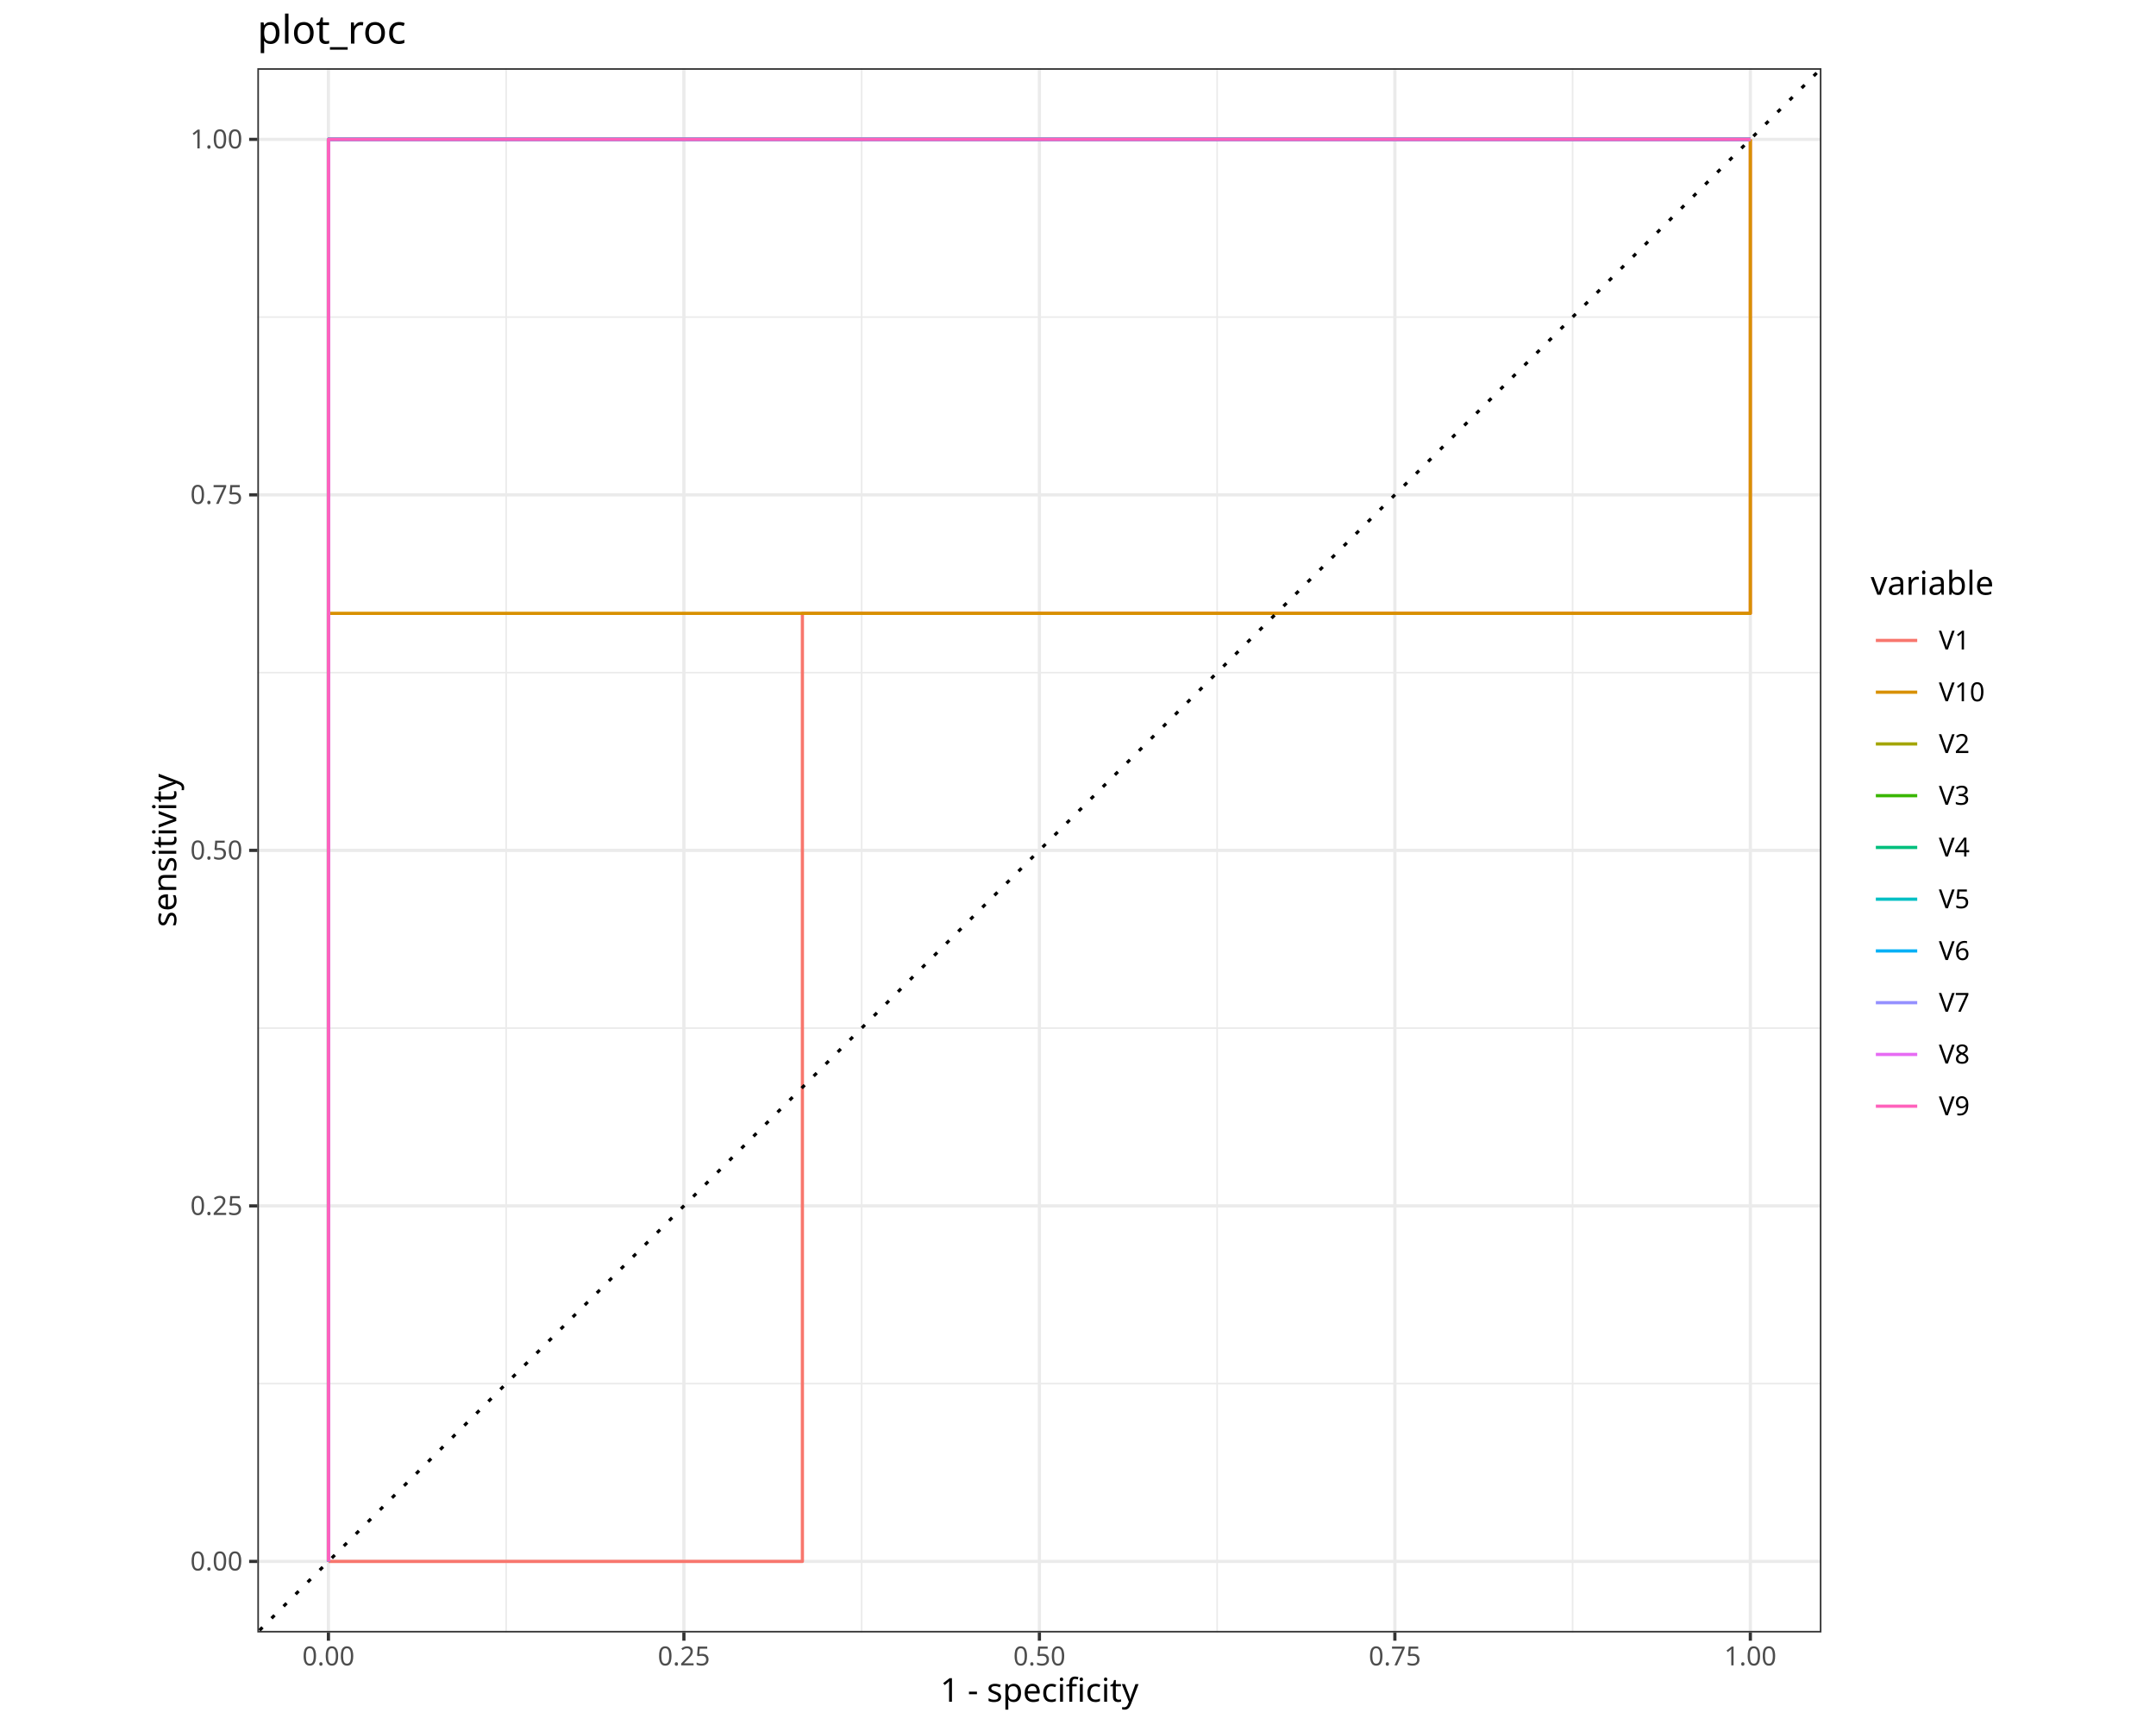
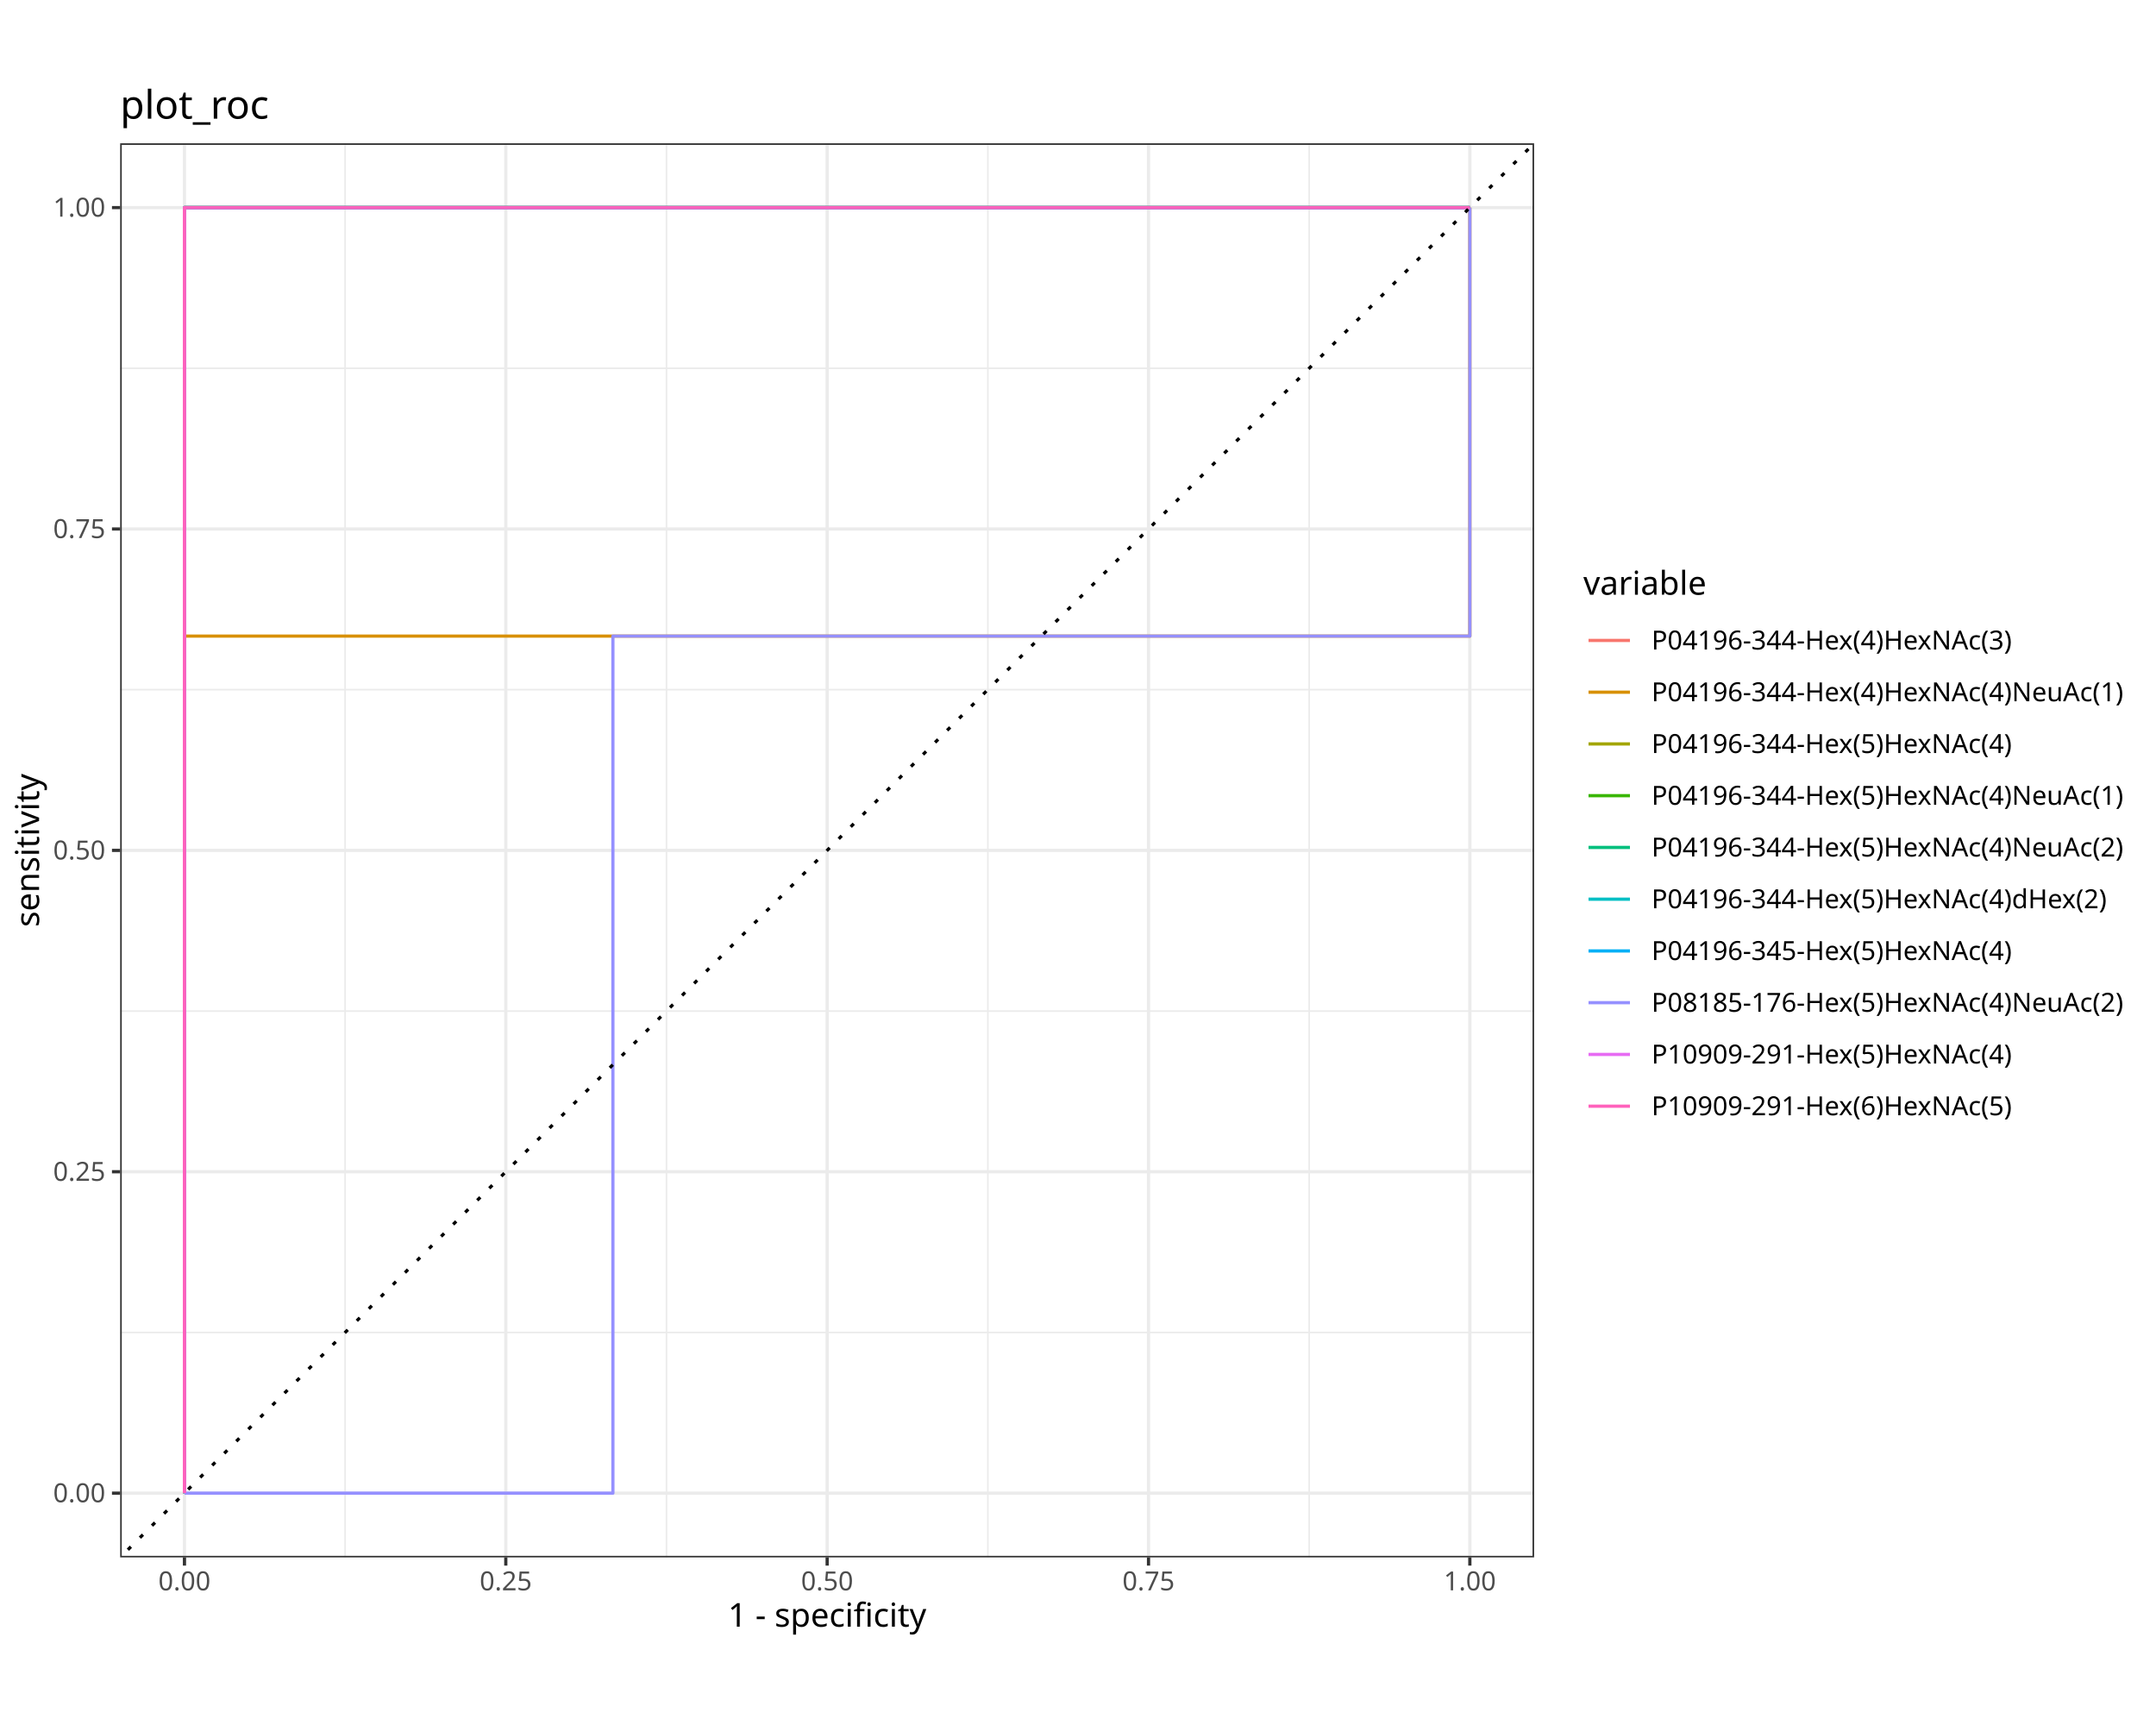
<svg xmlns="http://www.w3.org/2000/svg" class="svglite" data-engine-version="2.0" width="720.00pt" height="576.00pt" viewBox="0 0 720.00 576.00">
  <defs>
    <style type="text/css">
    .svglite line, .svglite polyline, .svglite polygon, .svglite path, .svglite rect, .svglite circle {
      fill: none;
      stroke: #000000;
      stroke-linecap: round;
      stroke-linejoin: round;
      stroke-miterlimit: 10.00;
    }
  </style>
  </defs>
  <rect width="100%" height="100%" style="stroke: none; fill: #FFFFFF;" />
  <defs>
    <clipPath id="cpMC4wMHw3MjAuMDB8MC4wMHw1NzYuMDA=">
      <rect x="0.00" y="0.00" width="720.00" height="576.00" />
    </clipPath>
  </defs>
  <g clip-path="url(#cpMC4wMHw3MjAuMDB8MC4wMHw1NzYuMDA=)">
</g>
  <defs>
-     <clipPath id="cpNDUuODF8Njc0LjE5fDAuMDB8NTc2LjAw">
-       <rect x="45.81" y="0.00" width="628.38" height="576.00" />
+     <clipPath id="cpMC4wMHw3MjAuMDB8MjUuMDd8NTUwLjkz">
+       <rect x="0.00" y="25.07" width="720.00" height="525.86" />
    </clipPath>
  </defs>
-   <g clip-path="url(#cpNDUuODF8Njc0LjE5fDAuMDB8NTc2LjAw)">
-     <rect x="45.81" y="0.00" width="628.38" height="576.00" style="stroke-width: 1.07; stroke: #FFFFFF; fill: #FFFFFF;" />
+   <g clip-path="url(#cpMC4wMHw3MjAuMDB8MjUuMDd8NTUwLjkz)">
+     <rect x="0.00" y="25.07" width="720.00" height="525.86" style="stroke-width: 1.07; stroke: #FFFFFF; fill: #FFFFFF;" />
  </g>
  <g clip-path="url(#cpMC4wMHw3MjAuMDB8MC4wMHw1NzYuMDA=)">
</g>
  <defs>
-     <clipPath id="cpODUuOTR8NjA4LjI3fDIyLjc4fDU0NS4xMQ==">
-       <rect x="85.94" y="22.78" width="522.33" height="522.33" />
+     <clipPath id="cpNDAuMTN8NTEyLjMzfDQ3Ljg1fDUyMC4wNA==">
+       <rect x="40.13" y="47.85" width="472.19" height="472.19" />
    </clipPath>
  </defs>
-   <g clip-path="url(#cpODUuOTR8NjA4LjI3fDIyLjc4fDU0NS4xMQ==)">
-     <rect x="85.94" y="22.78" width="522.33" height="522.33" style="stroke-width: 1.07; stroke: none; fill: #FFFFFF;" />
-     <polyline points="85.94,462.01 608.27,462.01 " style="stroke-width: 0.53; stroke: #EBEBEB; stroke-linecap: butt;" />
-     <polyline points="85.94,343.30 608.27,343.30 " style="stroke-width: 0.53; stroke: #EBEBEB; stroke-linecap: butt;" />
-     <polyline points="85.94,224.59 608.27,224.59 " style="stroke-width: 0.53; stroke: #EBEBEB; stroke-linecap: butt;" />
-     <polyline points="85.94,105.88 608.27,105.88 " style="stroke-width: 0.53; stroke: #EBEBEB; stroke-linecap: butt;" />
-     <polyline points="169.04,545.11 169.04,22.78 " style="stroke-width: 0.53; stroke: #EBEBEB; stroke-linecap: butt;" />
-     <polyline points="287.75,545.11 287.75,22.78 " style="stroke-width: 0.53; stroke: #EBEBEB; stroke-linecap: butt;" />
-     <polyline points="406.46,545.11 406.46,22.78 " style="stroke-width: 0.53; stroke: #EBEBEB; stroke-linecap: butt;" />
-     <polyline points="525.17,545.11 525.17,22.78 " style="stroke-width: 0.53; stroke: #EBEBEB; stroke-linecap: butt;" />
-     <polyline points="85.94,521.37 608.27,521.37 " style="stroke-width: 1.07; stroke: #EBEBEB; stroke-linecap: butt;" />
-     <polyline points="85.94,402.66 608.27,402.66 " style="stroke-width: 1.07; stroke: #EBEBEB; stroke-linecap: butt;" />
-     <polyline points="85.94,283.95 608.27,283.95 " style="stroke-width: 1.07; stroke: #EBEBEB; stroke-linecap: butt;" />
-     <polyline points="85.94,165.24 608.27,165.24 " style="stroke-width: 1.07; stroke: #EBEBEB; stroke-linecap: butt;" />
-     <polyline points="85.94,46.53 608.27,46.53 " style="stroke-width: 1.07; stroke: #EBEBEB; stroke-linecap: butt;" />
-     <polyline points="109.68,545.11 109.68,22.78 " style="stroke-width: 1.07; stroke: #EBEBEB; stroke-linecap: butt;" />
-     <polyline points="228.39,545.11 228.39,22.78 " style="stroke-width: 1.07; stroke: #EBEBEB; stroke-linecap: butt;" />
-     <polyline points="347.11,545.11 347.11,22.78 " style="stroke-width: 1.07; stroke: #EBEBEB; stroke-linecap: butt;" />
-     <polyline points="465.82,545.11 465.82,22.78 " style="stroke-width: 1.07; stroke: #EBEBEB; stroke-linecap: butt;" />
-     <polyline points="584.53,545.11 584.53,22.78 " style="stroke-width: 1.07; stroke: #EBEBEB; stroke-linecap: butt;" />
-     <polyline points="584.53,46.53 584.53,204.81 426.25,204.81 267.96,204.81 267.96,363.09 267.96,521.37 109.68,521.37 " style="stroke-width: 1.07; stroke: #F8766D; stroke-linecap: butt;" />
-     <polyline points="584.53,46.53 584.53,204.81 426.25,204.81 267.96,204.81 109.68,204.81 109.68,363.09 109.68,521.37 " style="stroke-width: 1.07; stroke: #D89000; stroke-linecap: butt;" />
-     <polyline points="584.53,46.53 426.25,46.53 267.96,46.53 109.68,46.53 109.68,204.81 109.68,363.09 109.68,521.37 " style="stroke-width: 1.07; stroke: #A3A500; stroke-linecap: butt;" />
-     <polyline points="584.53,46.53 426.25,46.53 267.96,46.53 109.68,46.53 109.68,204.81 109.68,363.09 109.68,521.37 " style="stroke-width: 1.07; stroke: #39B600; stroke-linecap: butt;" />
-     <polyline points="584.53,46.53 426.25,46.53 267.96,46.53 109.68,46.53 109.68,204.81 109.68,363.09 109.68,521.37 " style="stroke-width: 1.07; stroke: #00BF7D; stroke-linecap: butt;" />
-     <polyline points="584.53,46.53 426.25,46.53 267.96,46.53 109.68,46.53 109.68,204.81 109.68,363.09 109.68,521.37 " style="stroke-width: 1.07; stroke: #00BFC4; stroke-linecap: butt;" />
-     <polyline points="584.53,46.53 426.25,46.53 267.96,46.53 109.68,46.53 109.68,204.81 109.68,363.09 109.68,521.37 " style="stroke-width: 1.07; stroke: #00B0F6; stroke-linecap: butt;" />
-     <polyline points="584.53,46.53 426.25,46.53 267.96,46.53 109.68,46.53 109.68,204.81 109.68,363.09 109.68,521.37 " style="stroke-width: 1.07; stroke: #9590FF; stroke-linecap: butt;" />
-     <polyline points="584.53,46.53 426.25,46.53 267.96,46.53 109.68,46.53 109.68,204.81 109.68,363.09 109.68,521.37 " style="stroke-width: 1.07; stroke: #E76BF3; stroke-linecap: butt;" />
-     <polyline points="584.53,46.53 426.25,46.53 267.96,46.53 109.68,46.53 109.68,204.81 109.68,363.09 109.68,521.37 " style="stroke-width: 1.07; stroke: #FF62BC; stroke-linecap: butt;" />
-     <line x1="-436.39" y1="1067.44" x2="1130.60" y2="-499.55" style="stroke-width: 1.07; stroke-dasharray: 1.42,4.27; stroke-linecap: butt;" />
-     <rect x="85.94" y="22.78" width="522.33" height="522.33" style="stroke-width: 1.07; stroke: #333333;" />
+   <g clip-path="url(#cpNDAuMTN8NTEyLjMzfDQ3Ljg1fDUyMC4wNA==)">
+     <rect x="40.13" y="47.85" width="472.19" height="472.19" style="stroke-width: 1.07; stroke: none; fill: #FFFFFF;" />
+     <polyline points="40.13,444.92 512.33,444.92 " style="stroke-width: 0.53; stroke: #EBEBEB; stroke-linecap: butt;" />
+     <polyline points="40.13,337.61 512.33,337.61 " style="stroke-width: 0.53; stroke: #EBEBEB; stroke-linecap: butt;" />
+     <polyline points="40.13,230.29 512.33,230.29 " style="stroke-width: 0.53; stroke: #EBEBEB; stroke-linecap: butt;" />
+     <polyline points="40.13,122.97 512.33,122.97 " style="stroke-width: 0.53; stroke: #EBEBEB; stroke-linecap: butt;" />
+     <polyline points="115.25,520.04 115.25,47.85 " style="stroke-width: 0.53; stroke: #EBEBEB; stroke-linecap: butt;" />
+     <polyline points="222.57,520.04 222.57,47.85 " style="stroke-width: 0.53; stroke: #EBEBEB; stroke-linecap: butt;" />
+     <polyline points="329.89,520.04 329.89,47.85 " style="stroke-width: 0.53; stroke: #EBEBEB; stroke-linecap: butt;" />
+     <polyline points="437.20,520.04 437.20,47.85 " style="stroke-width: 0.53; stroke: #EBEBEB; stroke-linecap: butt;" />
+     <polyline points="40.13,498.58 512.33,498.58 " style="stroke-width: 1.07; stroke: #EBEBEB; stroke-linecap: butt;" />
+     <polyline points="40.13,391.26 512.33,391.26 " style="stroke-width: 1.07; stroke: #EBEBEB; stroke-linecap: butt;" />
+     <polyline points="40.13,283.95 512.33,283.95 " style="stroke-width: 1.07; stroke: #EBEBEB; stroke-linecap: butt;" />
+     <polyline points="40.13,176.63 512.33,176.63 " style="stroke-width: 1.07; stroke: #EBEBEB; stroke-linecap: butt;" />
+     <polyline points="40.13,69.32 512.33,69.32 " style="stroke-width: 1.07; stroke: #EBEBEB; stroke-linecap: butt;" />
+     <polyline points="61.60,520.04 61.60,47.85 " style="stroke-width: 1.07; stroke: #EBEBEB; stroke-linecap: butt;" />
+     <polyline points="168.91,520.04 168.91,47.85 " style="stroke-width: 1.07; stroke: #EBEBEB; stroke-linecap: butt;" />
+     <polyline points="276.23,520.04 276.23,47.85 " style="stroke-width: 1.07; stroke: #EBEBEB; stroke-linecap: butt;" />
+     <polyline points="383.55,520.04 383.55,47.85 " style="stroke-width: 1.07; stroke: #EBEBEB; stroke-linecap: butt;" />
+     <polyline points="490.86,520.04 490.86,47.85 " style="stroke-width: 1.07; stroke: #EBEBEB; stroke-linecap: butt;" />
+     <polyline points="490.86,69.32 347.77,69.32 204.68,69.32 61.60,69.32 61.60,212.40 61.60,355.49 61.60,498.58 " style="stroke-width: 1.07; stroke: #F8766D; stroke-linecap: butt;" />
+     <polyline points="490.86,69.32 490.86,212.40 347.77,212.40 204.68,212.40 61.60,212.40 61.60,355.49 61.60,498.58 " style="stroke-width: 1.07; stroke: #D89000; stroke-linecap: butt;" />
+     <polyline points="490.86,69.32 347.77,69.32 204.68,69.32 61.60,69.32 61.60,212.40 61.60,355.49 61.60,498.58 " style="stroke-width: 1.07; stroke: #A3A500; stroke-linecap: butt;" />
+     <polyline points="490.86,69.32 347.77,69.32 204.68,69.32 61.60,69.32 61.60,212.40 61.60,355.49 61.60,498.58 " style="stroke-width: 1.07; stroke: #39B600; stroke-linecap: butt;" />
+     <polyline points="490.86,69.32 347.77,69.32 204.68,69.32 61.60,69.32 61.60,212.40 61.60,355.49 61.60,498.58 " style="stroke-width: 1.07; stroke: #00BF7D; stroke-linecap: butt;" />
+     <polyline points="490.86,69.32 347.77,69.32 204.68,69.32 61.60,69.32 61.60,212.40 61.60,355.49 61.60,498.58 " style="stroke-width: 1.07; stroke: #00BFC4; stroke-linecap: butt;" />
+     <polyline points="490.86,69.32 347.77,69.32 204.68,69.32 61.60,69.32 61.60,212.40 61.60,355.49 61.60,498.58 " style="stroke-width: 1.07; stroke: #00B0F6; stroke-linecap: butt;" />
+     <polyline points="490.86,69.32 490.86,212.40 347.77,212.40 204.68,212.40 204.68,355.49 204.68,498.58 61.60,498.58 " style="stroke-width: 1.07; stroke: #9590FF; stroke-linecap: butt;" />
+     <polyline points="490.86,69.32 347.77,69.32 204.68,69.32 61.60,69.32 61.60,212.40 61.60,355.49 61.60,498.58 " style="stroke-width: 1.07; stroke: #E76BF3; stroke-linecap: butt;" />
+     <polyline points="490.86,69.32 347.77,69.32 204.68,69.32 61.60,69.32 61.60,212.40 61.60,355.49 61.60,498.58 " style="stroke-width: 1.07; stroke: #FF62BC; stroke-linecap: butt;" />
+     <line x1="-432.06" y1="992.24" x2="984.52" y2="-424.34" style="stroke-width: 1.07; stroke-dasharray: 1.42,4.27; stroke-linecap: butt;" />
+     <rect x="40.13" y="47.85" width="472.19" height="472.19" style="stroke-width: 1.07; stroke: #333333;" />
  </g>
  <g clip-path="url(#cpMC4wMHw3MjAuMDB8MC4wMHw1NzYuMDA=)">
-     <text x="81.01" y="524.40" text-anchor="end" style="font-size: 8.80px; fill: #4D4D4D; font-family: sans;" textLength="17.13px" lengthAdjust="spacingAndGlyphs">0.00</text>
-     <text x="81.01" y="405.69" text-anchor="end" style="font-size: 8.80px; fill: #4D4D4D; font-family: sans;" textLength="17.13px" lengthAdjust="spacingAndGlyphs">0.25</text>
-     <text x="81.01" y="286.98" text-anchor="end" style="font-size: 8.80px; fill: #4D4D4D; font-family: sans;" textLength="17.13px" lengthAdjust="spacingAndGlyphs">0.50</text>
-     <text x="81.01" y="168.26" text-anchor="end" style="font-size: 8.80px; fill: #4D4D4D; font-family: sans;" textLength="17.13px" lengthAdjust="spacingAndGlyphs">0.75</text>
-     <text x="81.01" y="49.55" text-anchor="end" style="font-size: 8.80px; fill: #4D4D4D; font-family: sans;" textLength="17.13px" lengthAdjust="spacingAndGlyphs">1.00</text>
-     <polyline points="83.20,521.37 85.94,521.37 " style="stroke-width: 1.07; stroke: #333333; stroke-linecap: butt;" />
-     <polyline points="83.20,402.66 85.94,402.66 " style="stroke-width: 1.07; stroke: #333333; stroke-linecap: butt;" />
-     <polyline points="83.20,283.95 85.94,283.95 " style="stroke-width: 1.07; stroke: #333333; stroke-linecap: butt;" />
-     <polyline points="83.20,165.24 85.94,165.24 " style="stroke-width: 1.07; stroke: #333333; stroke-linecap: butt;" />
-     <polyline points="83.20,46.53 85.94,46.53 " style="stroke-width: 1.07; stroke: #333333; stroke-linecap: butt;" />
-     <polyline points="109.68,547.85 109.68,545.11 " style="stroke-width: 1.07; stroke: #333333; stroke-linecap: butt;" />
-     <polyline points="228.39,547.85 228.39,545.11 " style="stroke-width: 1.07; stroke: #333333; stroke-linecap: butt;" />
-     <polyline points="347.11,547.85 347.11,545.11 " style="stroke-width: 1.07; stroke: #333333; stroke-linecap: butt;" />
-     <polyline points="465.82,547.85 465.82,545.11 " style="stroke-width: 1.07; stroke: #333333; stroke-linecap: butt;" />
-     <polyline points="584.53,547.85 584.53,545.11 " style="stroke-width: 1.07; stroke: #333333; stroke-linecap: butt;" />
-     <text x="109.68" y="556.10" text-anchor="middle" style="font-size: 8.80px; fill: #4D4D4D; font-family: sans;" textLength="17.13px" lengthAdjust="spacingAndGlyphs">0.00</text>
-     <text x="228.39" y="556.10" text-anchor="middle" style="font-size: 8.80px; fill: #4D4D4D; font-family: sans;" textLength="17.13px" lengthAdjust="spacingAndGlyphs">0.25</text>
-     <text x="347.11" y="556.10" text-anchor="middle" style="font-size: 8.80px; fill: #4D4D4D; font-family: sans;" textLength="17.13px" lengthAdjust="spacingAndGlyphs">0.50</text>
-     <text x="465.82" y="556.10" text-anchor="middle" style="font-size: 8.80px; fill: #4D4D4D; font-family: sans;" textLength="17.13px" lengthAdjust="spacingAndGlyphs">0.75</text>
-     <text x="584.53" y="556.10" text-anchor="middle" style="font-size: 8.80px; fill: #4D4D4D; font-family: sans;" textLength="17.13px" lengthAdjust="spacingAndGlyphs">1.00</text>
-     <text x="347.11" y="568.24" text-anchor="middle" style="font-size: 11.00px; font-family: sans;" textLength="63.58px" lengthAdjust="spacingAndGlyphs">1 - specificity</text>
-     <text transform="translate(58.86,283.95) rotate(-90)" text-anchor="middle" style="font-size: 11.00px; font-family: sans;" textLength="47.69px" lengthAdjust="spacingAndGlyphs">sensitivity</text>
-     <rect x="619.23" y="184.40" width="49.48" height="199.09" style="stroke-width: 1.07; stroke: none; fill: #FFFFFF;" />
-     <text x="624.71" y="198.59" style="font-size: 11.00px; font-family: sans;" textLength="38.52px" lengthAdjust="spacingAndGlyphs">variable</text>
-     <rect x="624.71" y="205.21" width="17.28" height="17.28" style="stroke-width: 1.07; stroke: none; fill: #FFFFFF;" />
-     <line x1="626.44" y1="213.85" x2="640.26" y2="213.85" style="stroke-width: 1.07; stroke: #F8766D; stroke-linecap: butt;" />
-     <rect x="624.71" y="222.49" width="17.28" height="17.28" style="stroke-width: 1.07; stroke: none; fill: #FFFFFF;" />
-     <line x1="626.44" y1="231.13" x2="640.26" y2="231.13" style="stroke-width: 1.07; stroke: #D89000; stroke-linecap: butt;" />
-     <rect x="624.71" y="239.77" width="17.28" height="17.28" style="stroke-width: 1.07; stroke: none; fill: #FFFFFF;" />
-     <line x1="626.44" y1="248.41" x2="640.26" y2="248.41" style="stroke-width: 1.07; stroke: #A3A500; stroke-linecap: butt;" />
-     <rect x="624.71" y="257.05" width="17.28" height="17.28" style="stroke-width: 1.07; stroke: none; fill: #FFFFFF;" />
-     <line x1="626.44" y1="265.69" x2="640.26" y2="265.69" style="stroke-width: 1.07; stroke: #39B600; stroke-linecap: butt;" />
-     <rect x="624.71" y="274.33" width="17.28" height="17.28" style="stroke-width: 1.07; stroke: none; fill: #FFFFFF;" />
-     <line x1="626.44" y1="282.97" x2="640.26" y2="282.97" style="stroke-width: 1.07; stroke: #00BF7D; stroke-linecap: butt;" />
-     <rect x="624.71" y="291.61" width="17.28" height="17.28" style="stroke-width: 1.07; stroke: none; fill: #FFFFFF;" />
-     <line x1="626.44" y1="300.25" x2="640.26" y2="300.25" style="stroke-width: 1.07; stroke: #00BFC4; stroke-linecap: butt;" />
-     <rect x="624.71" y="308.89" width="17.28" height="17.28" style="stroke-width: 1.07; stroke: none; fill: #FFFFFF;" />
-     <line x1="626.44" y1="317.53" x2="640.26" y2="317.53" style="stroke-width: 1.07; stroke: #00B0F6; stroke-linecap: butt;" />
-     <rect x="624.71" y="326.17" width="17.28" height="17.28" style="stroke-width: 1.07; stroke: none; fill: #FFFFFF;" />
-     <line x1="626.44" y1="334.81" x2="640.26" y2="334.81" style="stroke-width: 1.07; stroke: #9590FF; stroke-linecap: butt;" />
-     <rect x="624.71" y="343.45" width="17.28" height="17.28" style="stroke-width: 1.07; stroke: none; fill: #FFFFFF;" />
-     <line x1="626.44" y1="352.09" x2="640.26" y2="352.09" style="stroke-width: 1.07; stroke: #E76BF3; stroke-linecap: butt;" />
-     <rect x="624.71" y="360.73" width="17.28" height="17.28" style="stroke-width: 1.07; stroke: none; fill: #FFFFFF;" />
-     <line x1="626.44" y1="369.37" x2="640.26" y2="369.37" style="stroke-width: 1.07; stroke: #FF62BC; stroke-linecap: butt;" />
-     <text x="647.47" y="216.88" style="font-size: 8.80px; font-family: sans;" textLength="10.77px" lengthAdjust="spacingAndGlyphs">V1</text>
-     <text x="647.47" y="234.16" style="font-size: 8.80px; font-family: sans;" textLength="15.66px" lengthAdjust="spacingAndGlyphs">V10</text>
-     <text x="647.47" y="251.44" style="font-size: 8.80px; font-family: sans;" textLength="10.77px" lengthAdjust="spacingAndGlyphs">V2</text>
-     <text x="647.47" y="268.72" style="font-size: 8.80px; font-family: sans;" textLength="10.77px" lengthAdjust="spacingAndGlyphs">V3</text>
-     <text x="647.47" y="286.00" style="font-size: 8.80px; font-family: sans;" textLength="10.77px" lengthAdjust="spacingAndGlyphs">V4</text>
-     <text x="647.47" y="303.28" style="font-size: 8.80px; font-family: sans;" textLength="10.77px" lengthAdjust="spacingAndGlyphs">V5</text>
-     <text x="647.47" y="320.56" style="font-size: 8.80px; font-family: sans;" textLength="10.77px" lengthAdjust="spacingAndGlyphs">V6</text>
-     <text x="647.47" y="337.84" style="font-size: 8.80px; font-family: sans;" textLength="10.77px" lengthAdjust="spacingAndGlyphs">V7</text>
-     <text x="647.47" y="355.12" style="font-size: 8.80px; font-family: sans;" textLength="10.77px" lengthAdjust="spacingAndGlyphs">V8</text>
-     <text x="647.47" y="372.40" style="font-size: 8.80px; font-family: sans;" textLength="10.77px" lengthAdjust="spacingAndGlyphs">V9</text>
-     <text x="85.94" y="14.56" style="font-size: 13.20px; font-family: sans;" textLength="46.97px" lengthAdjust="spacingAndGlyphs">plot_roc</text>
+     <text x="35.20" y="501.61" text-anchor="end" style="font-size: 8.80px; fill: #4D4D4D; font-family: sans;" textLength="17.13px" lengthAdjust="spacingAndGlyphs">0.00</text>
+     <text x="35.20" y="394.29" text-anchor="end" style="font-size: 8.80px; fill: #4D4D4D; font-family: sans;" textLength="17.13px" lengthAdjust="spacingAndGlyphs">0.25</text>
+     <text x="35.20" y="286.98" text-anchor="end" style="font-size: 8.80px; fill: #4D4D4D; font-family: sans;" textLength="17.13px" lengthAdjust="spacingAndGlyphs">0.50</text>
+     <text x="35.20" y="179.66" text-anchor="end" style="font-size: 8.80px; fill: #4D4D4D; font-family: sans;" textLength="17.13px" lengthAdjust="spacingAndGlyphs">0.75</text>
+     <text x="35.20" y="72.34" text-anchor="end" style="font-size: 8.80px; fill: #4D4D4D; font-family: sans;" textLength="17.13px" lengthAdjust="spacingAndGlyphs">1.00</text>
+     <polyline points="37.39,498.58 40.13,498.58 " style="stroke-width: 1.07; stroke: #333333; stroke-linecap: butt;" />
+     <polyline points="37.39,391.26 40.13,391.26 " style="stroke-width: 1.07; stroke: #333333; stroke-linecap: butt;" />
+     <polyline points="37.39,283.95 40.13,283.95 " style="stroke-width: 1.07; stroke: #333333; stroke-linecap: butt;" />
+     <polyline points="37.39,176.63 40.13,176.63 " style="stroke-width: 1.07; stroke: #333333; stroke-linecap: butt;" />
+     <polyline points="37.39,69.32 40.13,69.32 " style="stroke-width: 1.07; stroke: #333333; stroke-linecap: butt;" />
+     <polyline points="61.60,522.78 61.60,520.04 " style="stroke-width: 1.07; stroke: #333333; stroke-linecap: butt;" />
+     <polyline points="168.91,522.78 168.91,520.04 " style="stroke-width: 1.07; stroke: #333333; stroke-linecap: butt;" />
+     <polyline points="276.23,522.78 276.23,520.04 " style="stroke-width: 1.07; stroke: #333333; stroke-linecap: butt;" />
+     <polyline points="383.55,522.78 383.55,520.04 " style="stroke-width: 1.07; stroke: #333333; stroke-linecap: butt;" />
+     <polyline points="490.86,522.78 490.86,520.04 " style="stroke-width: 1.07; stroke: #333333; stroke-linecap: butt;" />
+     <text x="61.60" y="531.03" text-anchor="middle" style="font-size: 8.80px; fill: #4D4D4D; font-family: sans;" textLength="17.13px" lengthAdjust="spacingAndGlyphs">0.00</text>
+     <text x="168.91" y="531.03" text-anchor="middle" style="font-size: 8.80px; fill: #4D4D4D; font-family: sans;" textLength="17.13px" lengthAdjust="spacingAndGlyphs">0.25</text>
+     <text x="276.23" y="531.03" text-anchor="middle" style="font-size: 8.80px; fill: #4D4D4D; font-family: sans;" textLength="17.13px" lengthAdjust="spacingAndGlyphs">0.50</text>
+     <text x="383.55" y="531.03" text-anchor="middle" style="font-size: 8.80px; fill: #4D4D4D; font-family: sans;" textLength="17.13px" lengthAdjust="spacingAndGlyphs">0.75</text>
+     <text x="490.86" y="531.03" text-anchor="middle" style="font-size: 8.80px; fill: #4D4D4D; font-family: sans;" textLength="17.13px" lengthAdjust="spacingAndGlyphs">1.00</text>
+     <text x="276.23" y="543.17" text-anchor="middle" style="font-size: 11.00px; font-family: sans;" textLength="63.58px" lengthAdjust="spacingAndGlyphs">1 - specificity</text>
+     <text transform="translate(13.05,283.95) rotate(-90)" text-anchor="middle" style="font-size: 11.00px; font-family: sans;" textLength="47.69px" lengthAdjust="spacingAndGlyphs">sensitivity</text>
+     <rect x="523.28" y="184.40" width="191.24" height="199.09" style="stroke-width: 1.07; stroke: none; fill: #FFFFFF;" />
+     <text x="528.76" y="198.59" style="font-size: 11.00px; font-family: sans;" textLength="38.52px" lengthAdjust="spacingAndGlyphs">variable</text>
+     <rect x="528.76" y="205.21" width="17.28" height="17.28" style="stroke-width: 1.07; stroke: none; fill: #FFFFFF;" />
+     <line x1="530.49" y1="213.85" x2="544.32" y2="213.85" style="stroke-width: 1.07; stroke: #F8766D; stroke-linecap: butt;" />
+     <rect x="528.76" y="222.49" width="17.28" height="17.28" style="stroke-width: 1.07; stroke: none; fill: #FFFFFF;" />
+     <line x1="530.49" y1="231.13" x2="544.32" y2="231.13" style="stroke-width: 1.07; stroke: #D89000; stroke-linecap: butt;" />
+     <rect x="528.76" y="239.77" width="17.28" height="17.28" style="stroke-width: 1.07; stroke: none; fill: #FFFFFF;" />
+     <line x1="530.49" y1="248.41" x2="544.32" y2="248.41" style="stroke-width: 1.07; stroke: #A3A500; stroke-linecap: butt;" />
+     <rect x="528.76" y="257.05" width="17.28" height="17.28" style="stroke-width: 1.07; stroke: none; fill: #FFFFFF;" />
+     <line x1="530.49" y1="265.69" x2="544.32" y2="265.69" style="stroke-width: 1.07; stroke: #39B600; stroke-linecap: butt;" />
+     <rect x="528.76" y="274.33" width="17.28" height="17.28" style="stroke-width: 1.07; stroke: none; fill: #FFFFFF;" />
+     <line x1="530.49" y1="282.97" x2="544.32" y2="282.97" style="stroke-width: 1.07; stroke: #00BF7D; stroke-linecap: butt;" />
+     <rect x="528.76" y="291.61" width="17.28" height="17.28" style="stroke-width: 1.07; stroke: none; fill: #FFFFFF;" />
+     <line x1="530.49" y1="300.25" x2="544.32" y2="300.25" style="stroke-width: 1.07; stroke: #00BFC4; stroke-linecap: butt;" />
+     <rect x="528.76" y="308.89" width="17.28" height="17.28" style="stroke-width: 1.07; stroke: none; fill: #FFFFFF;" />
+     <line x1="530.49" y1="317.53" x2="544.32" y2="317.53" style="stroke-width: 1.07; stroke: #00B0F6; stroke-linecap: butt;" />
+     <rect x="528.76" y="326.17" width="17.28" height="17.28" style="stroke-width: 1.07; stroke: none; fill: #FFFFFF;" />
+     <line x1="530.49" y1="334.81" x2="544.32" y2="334.81" style="stroke-width: 1.07; stroke: #9590FF; stroke-linecap: butt;" />
+     <rect x="528.76" y="343.45" width="17.28" height="17.28" style="stroke-width: 1.07; stroke: none; fill: #FFFFFF;" />
+     <line x1="530.49" y1="352.09" x2="544.32" y2="352.09" style="stroke-width: 1.07; stroke: #E76BF3; stroke-linecap: butt;" />
+     <rect x="528.76" y="360.73" width="17.28" height="17.28" style="stroke-width: 1.07; stroke: none; fill: #FFFFFF;" />
+     <line x1="530.49" y1="369.37" x2="544.32" y2="369.37" style="stroke-width: 1.07; stroke: #FF62BC; stroke-linecap: butt;" />
+     <text x="551.52" y="216.88" style="font-size: 8.80px; font-family: sans;" textLength="120.34px" lengthAdjust="spacingAndGlyphs">P04196-344-Hex(4)HexNAc(3)</text>
+     <text x="551.52" y="234.16" style="font-size: 8.80px; font-family: sans;" textLength="157.52px" lengthAdjust="spacingAndGlyphs">P04196-344-Hex(4)HexNAc(4)NeuAc(1)</text>
+     <text x="551.52" y="251.44" style="font-size: 8.80px; font-family: sans;" textLength="120.34px" lengthAdjust="spacingAndGlyphs">P04196-344-Hex(5)HexNAc(4)</text>
+     <text x="551.52" y="268.72" style="font-size: 8.80px; font-family: sans;" textLength="157.52px" lengthAdjust="spacingAndGlyphs">P04196-344-Hex(5)HexNAc(4)NeuAc(1)</text>
+     <text x="551.52" y="286.00" style="font-size: 8.80px; font-family: sans;" textLength="157.52px" lengthAdjust="spacingAndGlyphs">P04196-344-Hex(5)HexNAc(4)NeuAc(2)</text>
+     <text x="551.52" y="303.28" style="font-size: 8.80px; font-family: sans;" textLength="151.65px" lengthAdjust="spacingAndGlyphs">P04196-344-Hex(5)HexNAc(4)dHex(2)</text>
+     <text x="551.52" y="320.56" style="font-size: 8.80px; font-family: sans;" textLength="120.34px" lengthAdjust="spacingAndGlyphs">P04196-345-Hex(5)HexNAc(4)</text>
+     <text x="551.52" y="337.84" style="font-size: 8.80px; font-family: sans;" textLength="157.52px" lengthAdjust="spacingAndGlyphs">P08185-176-Hex(5)HexNAc(4)NeuAc(2)</text>
+     <text x="551.52" y="355.12" style="font-size: 8.80px; font-family: sans;" textLength="120.34px" lengthAdjust="spacingAndGlyphs">P10909-291-Hex(5)HexNAc(4)</text>
+     <text x="551.52" y="372.40" style="font-size: 8.80px; font-family: sans;" textLength="120.34px" lengthAdjust="spacingAndGlyphs">P10909-291-Hex(6)HexNAc(5)</text>
+     <text x="40.13" y="39.63" style="font-size: 13.20px; font-family: sans;" textLength="46.97px" lengthAdjust="spacingAndGlyphs">plot_roc</text>
  </g>
</svg>
